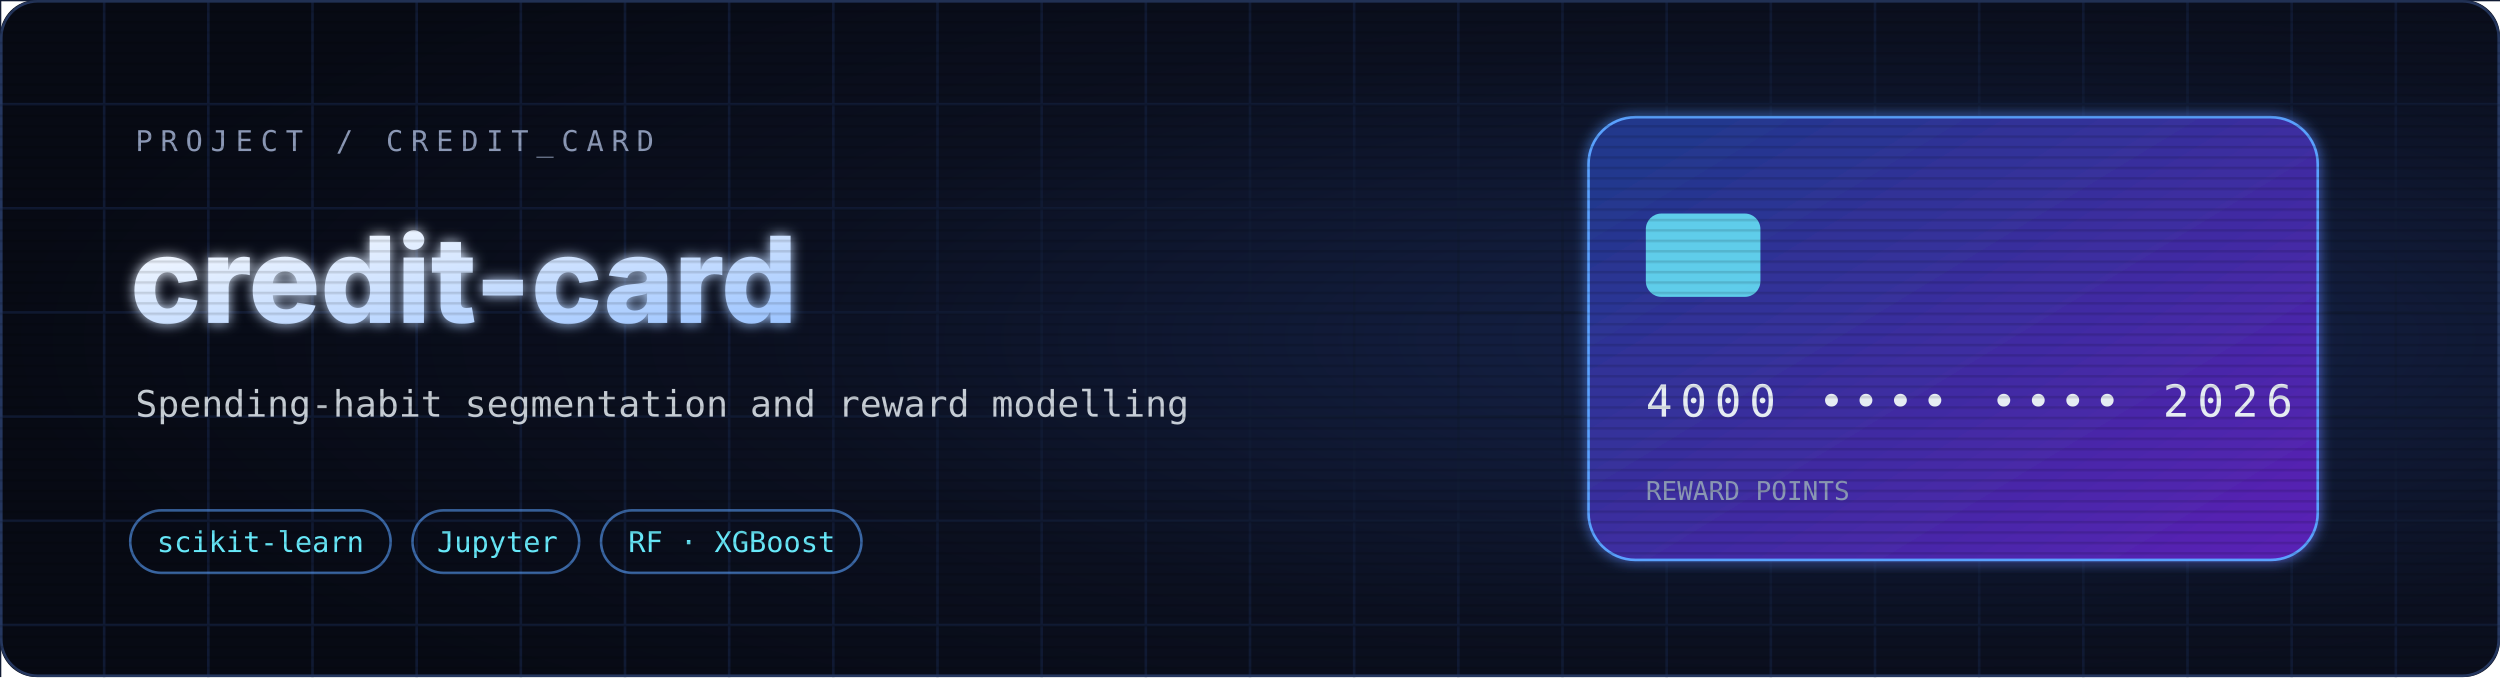
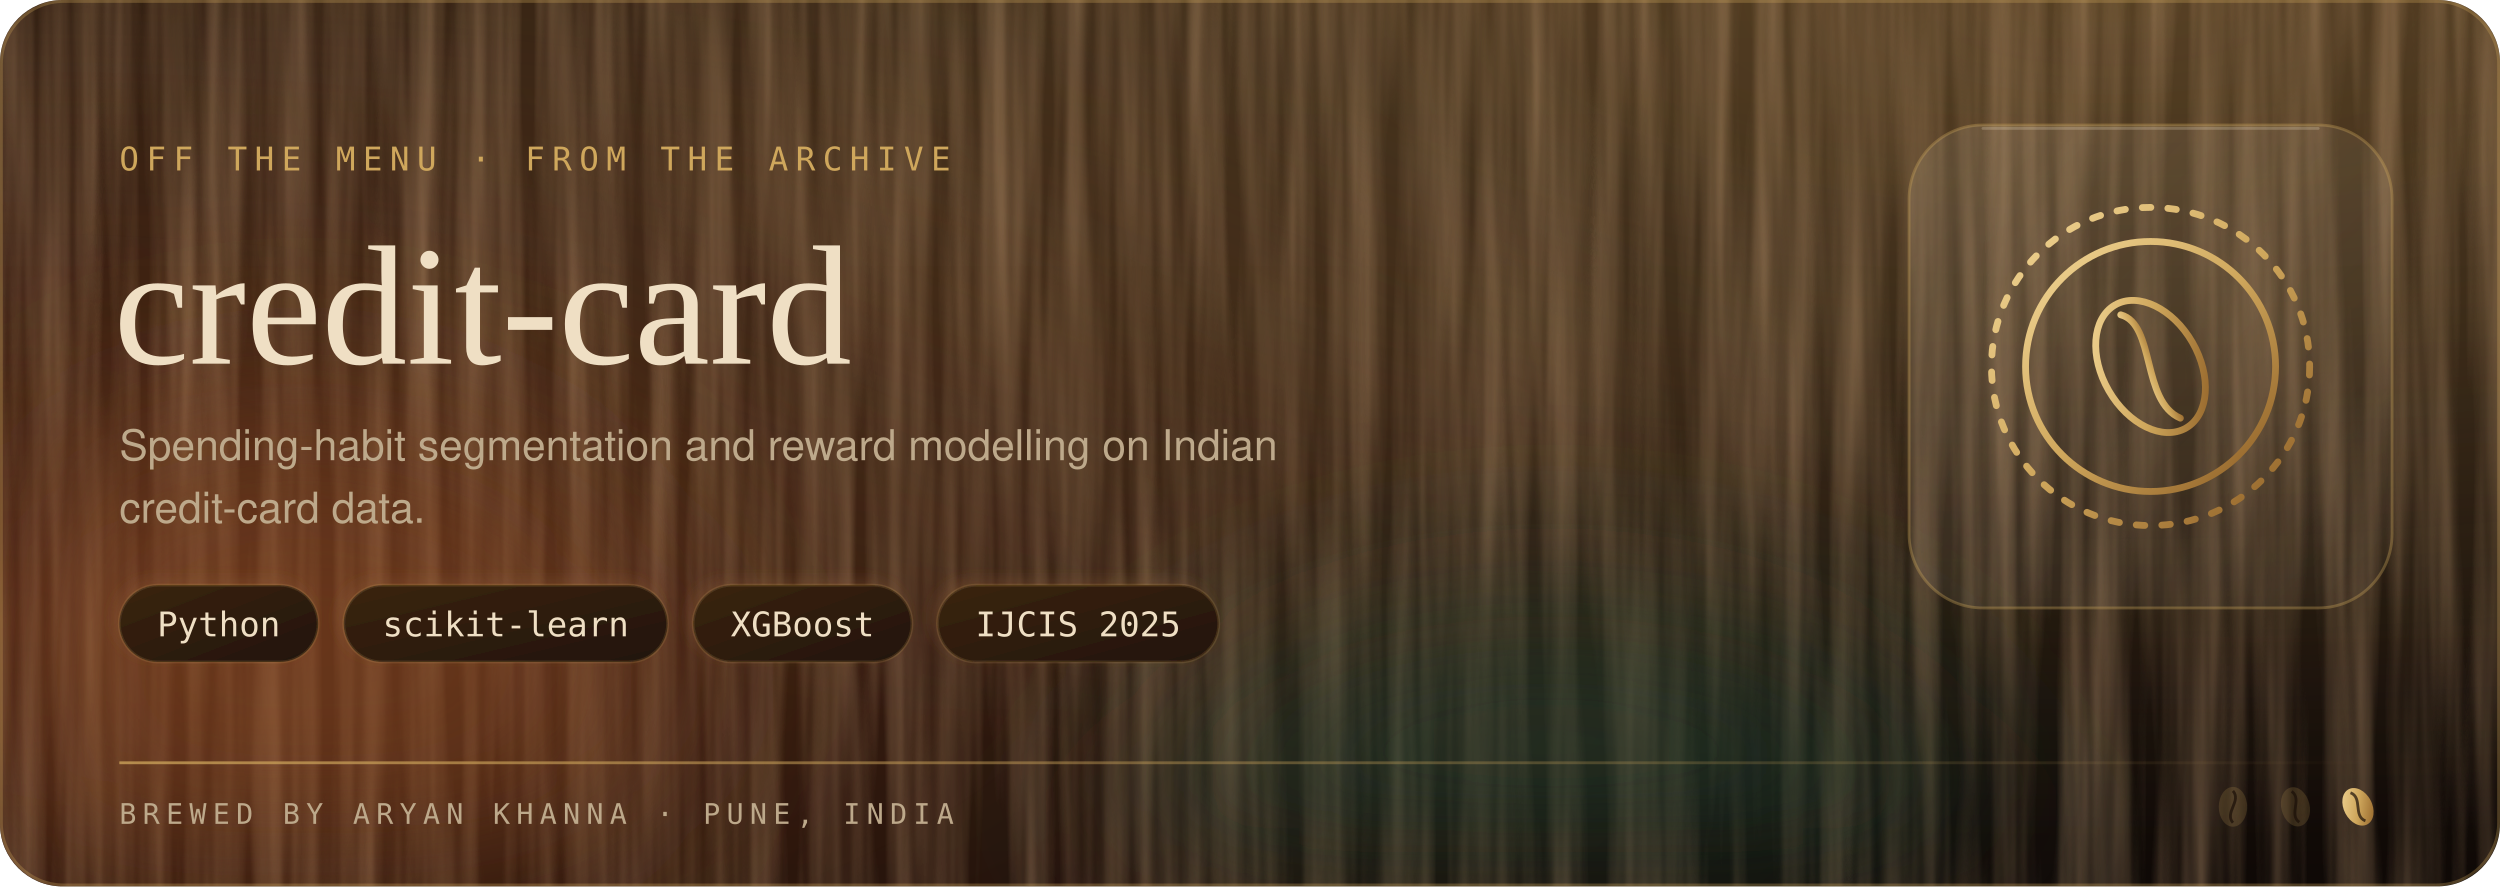
- <svg xmlns="http://www.w3.org/2000/svg" viewBox="0 0 960 260" width="100%" role="img" aria-label="credit-card: Spending-habit segmentation and reward modelling">
+ <svg xmlns="http://www.w3.org/2000/svg" viewBox="0 0 880 312" width="100%" role="img" aria-label="credit-card: Spending-habit segmentation and reward modelling on Indian credit-card data.">
  <defs>
-     <radialGradient id="bgg" cx=".75" cy=".5" r=".75">
-       <stop offset="0" stop-color="#16244d" />
-       <stop offset=".6" stop-color="#0b1020" />
-       <stop offset="1" stop-color="#070a14" />
+     <linearGradient id="wall" x1="0" y1="0" x2="0" y2="1">
+       <stop offset="0" stop-color="#24150c" />
+       <stop offset=".6" stop-color="#170e09" />
+       <stop offset="1" stop-color="#0f0906" />
+     </linearGradient>
+     <radialGradient id="lamp" cx=".84" cy="0" r=".95">
+       <stop offset="0" stop-color="#cfa75c" stop-opacity=".30" />
+       <stop offset="1" stop-color="#cfa75c" stop-opacity="0" />
    </radialGradient>
-     <linearGradient id="ng" x1="0" y1="0" x2="1" y2="1">
-       <stop offset="0" stop-color="#fff" />
-       <stop offset="1" stop-color="#9cc4ff" />
+     <radialGradient id="ember" cx="0" cy=".7" r=".8">
+       <stop offset="0" stop-color="#7a3a1e" stop-opacity=".55" />
+       <stop offset="1" stop-color="#7a3a1e" stop-opacity="0" />
+     </radialGradient>
+     <linearGradient id="glass" x1="0" y1="0" x2="1" y2="1">
+       <stop offset="0" stop-color="#efdfc4" stop-opacity=".13" />
+       <stop offset="1" stop-color="#efdfc4" stop-opacity=".03" />
    </linearGradient>
-     <filter id="glow" x="-30%" y="-30%" width="160%" height="160%">
-       <feGaussianBlur stdDeviation="2.5" result="b" />
-       <feMerge>
-         <feMergeNode in="b" />
-         <feMergeNode in="SourceGraphic" />
-       </feMerge>
+     <linearGradient id="green" x1="0" y1="0" x2="1" y2="1">
+       <stop offset="0" stop-color="#1d4435" stop-opacity=".85" />
+       <stop offset="1" stop-color="#efdfc4" stop-opacity=".04" />
+     </linearGradient>
+     <linearGradient id="brass" x1="0" y1="0" x2="1" y2="1">
+       <stop offset="0" stop-color="#f3d898" />
+       <stop offset=".5" stop-color="#cfa75c" />
+       <stop offset="1" stop-color="#8a5a22" />
+     </linearGradient>
+     <linearGradient id="neo" x1="0" y1="0" x2="1" y2="1">
+       <stop offset="0" stop-color="#3a2411" />
+       <stop offset="1" stop-color="#22140b" />
+     </linearGradient>
+     <linearGradient id="fade" x1="0" y1="0" x2="1" y2="0">
+       <stop offset="0" stop-color="#cfa75c" stop-opacity=".75" />
+       <stop offset="1" stop-color="#cfa75c" stop-opacity="0" />
+     </linearGradient>
+     <filter id="grain" x="0" y="0" width="100%" height="100%">
+       <feTurbulence type="fractalNoise" baseFrequency=".11 .005" numOctaves="3" seed="7" />
+       <feColorMatrix values="0 0 0 0 .62  0 0 0 0 .38  0 0 0 0 .2  1.4 0 0 0 -.42" />
    </filter>
-     <pattern id="scan" width="4" height="4" patternUnits="userSpaceOnUse">
-       <rect width="4" height="1" fill="#000" opacity=".12" />
-     </pattern>
+     <filter id="blur" x="-60%" y="-60%" width="220%" height="220%">
+       <feGaussianBlur stdDeviation="36" />
+     </filter>
+     <filter id="lift" x="-20%" y="-40%" width="140%" height="190%">
+       <feDropShadow dx="3" dy="4" stdDeviation="4" flood-color="#000" flood-opacity=".6" />
+       <feDropShadow dx="-2" dy="-2" stdDeviation="2.5" flood-color="#96623a" flood-opacity=".26" />
+     </filter>
+     <clipPath id="clip">
+       <rect width="880" height="312" rx="22" />
+     </clipPath>
  </defs>
-   <rect width="960" height="260" rx="14" fill="url(#bgg)" />
-   <path d="M0 0V260" stroke="#101a33" />
-   <path d="M40 0V260" stroke="#101a33" />
-   <path d="M80 0V260" stroke="#101a33" />
-   <path d="M120 0V260" stroke="#101a33" />
-   <path d="M160 0V260" stroke="#101a33" />
-   <path d="M200 0V260" stroke="#101a33" />
-   <path d="M240 0V260" stroke="#101a33" />
-   <path d="M280 0V260" stroke="#101a33" />
-   <path d="M320 0V260" stroke="#101a33" />
-   <path d="M360 0V260" stroke="#101a33" />
-   <path d="M400 0V260" stroke="#101a33" />
-   <path d="M440 0V260" stroke="#101a33" />
-   <path d="M480 0V260" stroke="#101a33" />
-   <path d="M520 0V260" stroke="#101a33" />
-   <path d="M560 0V260" stroke="#101a33" />
-   <path d="M600 0V260" stroke="#101a33" />
-   <path d="M640 0V260" stroke="#101a33" />
-   <path d="M680 0V260" stroke="#101a33" />
-   <path d="M720 0V260" stroke="#101a33" />
-   <path d="M760 0V260" stroke="#101a33" />
-   <path d="M800 0V260" stroke="#101a33" />
-   <path d="M840 0V260" stroke="#101a33" />
-   <path d="M880 0V260" stroke="#101a33" />
-   <path d="M920 0V260" stroke="#101a33" />
-   <path d="M0 0H960" stroke="#101a33" />
-   <path d="M0 40H960" stroke="#101a33" />
-   <path d="M0 80H960" stroke="#101a33" />
-   <path d="M0 120H960" stroke="#101a33" />
-   <path d="M0 160H960" stroke="#101a33" />
-   <path d="M0 200H960" stroke="#101a33" />
-   <path d="M0 240H960" stroke="#101a33" />
-   <circle cx="24" cy="26" r="1.3" fill="#5aa2ff" opacity="0">
-     <animate attributeName="opacity" values="0;0.82;0" dur="4.734s" begin="2.025s" repeatCount="indefinite" />
-   </circle>
-   <circle cx="836" cy="154" r="0.6" fill="#67e8f9" opacity="0">
-     <animate attributeName="opacity" values="0;0.41;0" dur="5.986s" begin="3.863s" repeatCount="indefinite" />
-   </circle>
-   <circle cx="132" cy="70" r="0.6" fill="#5aa2ff" opacity="0">
-     <animate attributeName="opacity" values="0;0.43;0" dur="4.123s" begin="0.183s" repeatCount="indefinite" />
-   </circle>
-   <circle cx="479" cy="130" r="1.3" fill="#e6edf3" opacity="0">
-     <animate attributeName="opacity" values="0;0.79;0" dur="5.546s" begin="0.381s" repeatCount="indefinite" />
-   </circle>
-   <circle cx="279" cy="148" r="1.3" fill="#67e8f9" opacity="0">
-     <animate attributeName="opacity" values="0;0.66;0" dur="5.365s" begin="4.423s" repeatCount="indefinite" />
-   </circle>
-   <circle cx="465" cy="218" r="0.9" fill="#67e8f9" opacity="0">
-     <animate attributeName="opacity" values="0;0.87;0" dur="5.268s" begin="4.805s" repeatCount="indefinite" />
-   </circle>
-   <circle cx="894" cy="36" r="0.9" fill="#5aa2ff" opacity="0">
-     <animate attributeName="opacity" values="0;0.45;0" dur="2.602s" begin="3.047s" repeatCount="indefinite" />
-   </circle>
-   <circle cx="207" cy="48" r="0.9" fill="#67e8f9" opacity="0">
-     <animate attributeName="opacity" values="0;0.80;0" dur="3.622s" begin="4.233s" repeatCount="indefinite" />
-   </circle>
-   <circle cx="885" cy="252" r="1.3" fill="#5aa2ff" opacity="0">
-     <animate attributeName="opacity" values="0;0.81;0" dur="2.513s" begin="1.712s" repeatCount="indefinite" />
-   </circle>
-   <circle cx="392" cy="199" r="0.6" fill="#67e8f9" opacity="0">
-     <animate attributeName="opacity" values="0;0.88;0" dur="3.474s" begin="3.385s" repeatCount="indefinite" />
-   </circle>
-   <circle cx="747" cy="171" r="0.9" fill="#5aa2ff" opacity="0">
-     <animate attributeName="opacity" values="0;0.74;0" dur="5.995s" begin="2.913s" repeatCount="indefinite" />
-   </circle>
-   <circle cx="822" cy="54" r="0.6" fill="#e6edf3" opacity="0">
-     <animate attributeName="opacity" values="0;0.49;0" dur="4.612s" begin="1.306s" repeatCount="indefinite" />
-   </circle>
-   <circle cx="417" cy="24" r="1.3" fill="#5aa2ff" opacity="0">
-     <animate attributeName="opacity" values="0;0.81;0" dur="3.984s" begin="4.013s" repeatCount="indefinite" />
-   </circle>
-   <circle cx="700" cy="35" r="0.6" fill="#67e8f9" opacity="0">
-     <animate attributeName="opacity" values="0;0.83;0" dur="3.576s" begin="3.352s" repeatCount="indefinite" />
-   </circle>
-   <circle cx="335" cy="21" r="0.9" fill="#e6edf3" opacity="0">
-     <animate attributeName="opacity" values="0;0.59;0" dur="3.066s" begin="4.234s" repeatCount="indefinite" />
-   </circle>
-   <circle cx="9" cy="164" r="0.6" fill="#e6edf3" opacity="0">
-     <animate attributeName="opacity" values="0;0.71;0" dur="2.965s" begin="4.231s" repeatCount="indefinite" />
-   </circle>
-   <circle cx="329" cy="144" r="0.6" fill="#e6edf3" opacity="0">
-     <animate attributeName="opacity" values="0;0.61;0" dur="5.827s" begin="3.479s" repeatCount="indefinite" />
-   </circle>
-   <circle cx="60" cy="181" r="0.6" fill="#67e8f9" opacity="0">
-     <animate attributeName="opacity" values="0;0.74;0" dur="4.744s" begin="4.462s" repeatCount="indefinite" />
-   </circle>
-   <circle cx="379" cy="166" r="1.3" fill="#67e8f9" opacity="0">
-     <animate attributeName="opacity" values="0;0.46;0" dur="3.157s" begin="0.138s" repeatCount="indefinite" />
-   </circle>
-   <circle cx="288" cy="251" r="1.3" fill="#e6edf3" opacity="0">
-     <animate attributeName="opacity" values="0;0.43;0" dur="5.917s" begin="4.73s" repeatCount="indefinite" />
-   </circle>
-   <circle cx="517" cy="198" r="0.9" fill="#e6edf3" opacity="0">
-     <animate attributeName="opacity" values="0;0.69;0" dur="4.971s" begin="3.581s" repeatCount="indefinite" />
-   </circle>
-   <circle cx="735" cy="118" r="0.6" fill="#5aa2ff" opacity="0">
-     <animate attributeName="opacity" values="0;0.77;0" dur="4.942s" begin="4.9s" repeatCount="indefinite" />
-   </circle>
-   <circle cx="39" cy="149" r="0.9" fill="#67e8f9" opacity="0">
-     <animate attributeName="opacity" values="0;0.87;0" dur="4.968s" begin="1.943s" repeatCount="indefinite" />
-   </circle>
-   <circle cx="75" cy="46" r="0.6" fill="#e6edf3" opacity="0">
-     <animate attributeName="opacity" values="0;0.49;0" dur="2.522s" begin="3.419s" repeatCount="indefinite" />
-   </circle>
-   <circle cx="500" cy="69" r="0.6" fill="#5aa2ff" opacity="0">
-     <animate attributeName="opacity" values="0;0.43;0" dur="4.812s" begin="3.393s" repeatCount="indefinite" />
-   </circle>
-   <circle cx="829" cy="45" r="1.3" fill="#67e8f9" opacity="0">
-     <animate attributeName="opacity" values="0;0.79;0" dur="3.411s" begin="4.223s" repeatCount="indefinite" />
-   </circle>
-   <circle cx="121" cy="45" r="0.9" fill="#5aa2ff" opacity="0">
-     <animate attributeName="opacity" values="0;0.83;0" dur="5.709s" begin="2.66s" repeatCount="indefinite" />
-   </circle>
-   <circle cx="801" cy="137" r="0.6" fill="#5aa2ff" opacity="0">
-     <animate attributeName="opacity" values="0;0.81;0" dur="4.962s" begin="0.376s" repeatCount="indefinite" />
-   </circle>
-   <circle cx="757" cy="100" r="0.9" fill="#e6edf3" opacity="0">
-     <animate attributeName="opacity" values="0;0.81;0" dur="3.597s" begin="1.603s" repeatCount="indefinite" />
-   </circle>
-   <circle cx="568" cy="239" r="0.6" fill="#e6edf3" opacity="0">
-     <animate attributeName="opacity" values="0;0.71;0" dur="5.361s" begin="0.15s" repeatCount="indefinite" />
-   </circle>
-   <circle cx="451" cy="22" r="0.9" fill="#5aa2ff" opacity="0">
-     <animate attributeName="opacity" values="0;0.78;0" dur="4.06s" begin="3.792s" repeatCount="indefinite" />
-   </circle>
-   <circle cx="325" cy="122" r="0.9" fill="#5aa2ff" opacity="0">
-     <animate attributeName="opacity" values="0;0.51;0" dur="4.686s" begin="4.307s" repeatCount="indefinite" />
-   </circle>
-   <circle cx="876" cy="33" r="1.3" fill="#e6edf3" opacity="0">
-     <animate attributeName="opacity" values="0;0.85;0" dur="5.948s" begin="3.585s" repeatCount="indefinite" />
-   </circle>
-   <circle cx="162" cy="232" r="0.9" fill="#67e8f9" opacity="0">
-     <animate attributeName="opacity" values="0;0.48;0" dur="5.125s" begin="3.833s" repeatCount="indefinite" />
-   </circle>
-   <circle cx="134" cy="182" r="0.9" fill="#e6edf3" opacity="0">
-     <animate attributeName="opacity" values="0;0.41;0" dur="5.482s" begin="0.051s" repeatCount="indefinite" />
-   </circle>
-   <circle cx="642" cy="238" r="0.9" fill="#5aa2ff" opacity="0">
-     <animate attributeName="opacity" values="0;0.51;0" dur="3.427s" begin="2.43s" repeatCount="indefinite" />
-   </circle>
-   <circle cx="325" cy="204" r="1.3" fill="#e6edf3" opacity="0">
-     <animate attributeName="opacity" values="0;0.84;0" dur="5.646s" begin="3.732s" repeatCount="indefinite" />
-   </circle>
-   <circle cx="445" cy="238" r="0.9" fill="#5aa2ff" opacity="0">
-     <animate attributeName="opacity" values="0;0.65;0" dur="3.984s" begin="0.449s" repeatCount="indefinite" />
-   </circle>
-   <circle cx="789" cy="37" r="1.3" fill="#67e8f9" opacity="0">
-     <animate attributeName="opacity" values="0;0.40;0" dur="4.307s" begin="4.489s" repeatCount="indefinite" />
-   </circle>
-   <circle cx="937" cy="104" r="1.3" fill="#e6edf3" opacity="0">
-     <animate attributeName="opacity" values="0;0.48;0" dur="4.24s" begin="2.961s" repeatCount="indefinite" />
-   </circle>
-   <circle cx="94" cy="206" r="0.9" fill="#67e8f9" opacity="0">
-     <animate attributeName="opacity" values="0;0.72;0" dur="3.613s" begin="1.054s" repeatCount="indefinite" />
-   </circle>
-   <circle cx="186" cy="119" r="0.9" fill="#e6edf3" opacity="0">
-     <animate attributeName="opacity" values="0;0.70;0" dur="2.623s" begin="0.183s" repeatCount="indefinite" />
-   </circle>
-   <circle cx="235" cy="182" r="1.3" fill="#e6edf3" opacity="0">
-     <animate attributeName="opacity" values="0;0.58;0" dur="5.55s" begin="4.952s" repeatCount="indefinite" />
-   </circle>
-   <circle cx="705" cy="6" r="0.6" fill="#e6edf3" opacity="0">
-     <animate attributeName="opacity" values="0;0.84;0" dur="3.051s" begin="1.482s" repeatCount="indefinite" />
-   </circle>
-   <circle cx="375" cy="166" r="0.9" fill="#e6edf3" opacity="0">
-     <animate attributeName="opacity" values="0;0.80;0" dur="5.963s" begin="3.629s" repeatCount="indefinite" />
-   </circle>
-   <circle cx="158" cy="215" r="0.6" fill="#e6edf3" opacity="0">
-     <animate attributeName="opacity" values="0;0.86;0" dur="5.336s" begin="0.501s" repeatCount="indefinite" />
-   </circle>
-   <circle cx="315" cy="234" r="1.3" fill="#e6edf3" opacity="0">
-     <animate attributeName="opacity" values="0;0.73;0" dur="5.569s" begin="2.289s" repeatCount="indefinite" />
-   </circle>
-   <circle cx="931" cy="239" r="1.3" fill="#e6edf3" opacity="0">
-     <animate attributeName="opacity" values="0;0.47;0" dur="3.119s" begin="3.557s" repeatCount="indefinite" />
-   </circle>
-   <circle cx="421" cy="227" r="1.3" fill="#5aa2ff" opacity="0">
-     <animate attributeName="opacity" values="0;0.58;0" dur="5.89s" begin="0.344s" repeatCount="indefinite" />
-   </circle>
-   <circle cx="377" cy="182" r="0.6" fill="#e6edf3" opacity="0">
-     <animate attributeName="opacity" values="0;0.55;0" dur="5.422s" begin="3.188s" repeatCount="indefinite" />
-   </circle>
-   <circle cx="719" cy="131" r="0.6" fill="#e6edf3" opacity="0">
-     <animate attributeName="opacity" values="0;0.52;0" dur="5.983s" begin="3.412s" repeatCount="indefinite" />
-   </circle>
-   <circle cx="722" cy="236" r="1.3" fill="#5aa2ff" opacity="0">
-     <animate attributeName="opacity" values="0;0.59;0" dur="5.791s" begin="3.178s" repeatCount="indefinite" />
-   </circle>
-   <circle cx="742" cy="13" r="0.6" fill="#5aa2ff" opacity="0">
-     <animate attributeName="opacity" values="0;0.41;0" dur="3.585s" begin="2.344s" repeatCount="indefinite" />
-   </circle>
-   <circle cx="343" cy="236" r="1.3" fill="#67e8f9" opacity="0">
-     <animate attributeName="opacity" values="0;0.41;0" dur="3.662s" begin="2.807s" repeatCount="indefinite" />
-   </circle>
-   <circle cx="105" cy="203" r="0.9" fill="#67e8f9" opacity="0">
-     <animate attributeName="opacity" values="0;0.90;0" dur="3.538s" begin="3.378s" repeatCount="indefinite" />
-   </circle>
-   <rect x=".5" y=".5" width="959" height="259" rx="14" fill="none" stroke="#25375f" />
-   <g font-family="JetBrains Mono, ui-monospace, Menlo, Consolas, monospace">
-     <text x="52" y="58" font-size="11" fill="#8b98b5" letter-spacing="3">PROJECT / CREDIT_CARD</text>
-     <text x="50" y="124" font-size="46" font-weight="800" fill="url(#ng)" filter="url(#glow)" font-family="Inter, 'Segoe UI', Helvetica, Arial, sans-serif">credit-card</text>
-     <text x="50" y="124" font-size="46" font-weight="800" fill="#67e8f9" opacity="0" font-family="Inter, 'Segoe UI', Helvetica, Arial, sans-serif">credit-card<animate attributeName="opacity" values="0;0;.7;0;.5;0;0" dur="6s" begin="0s" repeatCount="indefinite" keyTimes="0;.9;.915;.93;.945;.96;1" />
-       <animate attributeName="x" values="50;50;44;56;50;50" keyTimes="0;.9;.915;.93;.95;1" dur="6s" repeatCount="indefinite" />
-     </text>
-     <text x="52" y="160" font-size="14" fill="#e6edf3" opacity=".85">Spending-habit segmentation and reward modelling</text>
-     <rect x="50" y="196" width="100" height="24" rx="12" fill="none" stroke="#5aa2ff" stroke-opacity=".6" />
-     <text x="100" y="212" font-size="11" fill="#67e8f9" text-anchor="middle">scikit-learn</text>
-     <rect x="158.4" y="196" width="64" height="24" rx="12" fill="none" stroke="#5aa2ff" stroke-opacity=".6" />
-     <text x="191" y="212" font-size="11" fill="#67e8f9" text-anchor="middle">Jupyter</text>
-     <rect x="230.8" y="196" width="100" height="24" rx="12" fill="none" stroke="#5aa2ff" stroke-opacity=".6" />
-     <text x="281" y="212" font-size="11" fill="#67e8f9" text-anchor="middle">RF · XGBoost</text>
+   <g clip-path="url(#clip)">
+     <rect width="880" height="312" fill="url(#wall)" />
+     <rect width="880" height="312" fill="url(#ember)" />
+     <rect width="880" height="312" fill="url(#lamp)" />
+     <rect width="880" height="312" filter="url(#grain)" opacity=".5" />
+     <ellipse cx="106" cy="234" rx="130" ry="90" fill="#8a4a22" opacity=".5" filter="url(#blur)">
+       <animateTransform attributeName="transform" type="translate" values="0 0;34 -18;-18 12;0 0" dur="24s" repeatCount="indefinite" />
+     </ellipse>
+     <ellipse cx="546" cy="296" rx="150" ry="80" fill="#1d4435" opacity=".55" filter="url(#blur)">
+       <animateTransform attributeName="transform" type="translate" values="0 0;-40 -14;22 10;0 0" dur="29s" repeatCount="indefinite" />
+     </ellipse>
  </g>
-   <g transform="translate(570,20)" font-family="JetBrains Mono, ui-monospace, Menlo, Consolas, monospace" filter="url(#glow)">
-     <defs>
-       <linearGradient id="sh" x1="0" x2="1">
-         <stop offset="0" stop-color="#fff" stop-opacity="0" />
-         <stop offset=".5" stop-color="#fff" stop-opacity=".35" />
-         <stop offset="1" stop-color="#fff" stop-opacity="0" />
-       </linearGradient>
-       <clipPath id="cc">
-         <rect x="40" y="25" width="280" height="170" rx="18" />
-       </clipPath>
-       <linearGradient id="cg" x1="0" y1="0" x2="1" y2="1">
-         <stop offset="0" stop-color="#1e3a8a" />
-         <stop offset="1" stop-color="#5b21b6" />
-       </linearGradient>
-     </defs>
-     <g>
-       <animateTransform attributeName="transform" type="rotate" values="-3 180 110;3 180 110;-3 180 110" dur="6s" repeatCount="indefinite" />
-       <rect x="40" y="25" width="280" height="170" rx="18" fill="url(#cg)" stroke="#5aa2ff" />
-       <rect x="62" y="62" width="44" height="32" rx="6" fill="#67e8f9" opacity=".85" />
-       <text x="62" y="140" font-size="17" fill="#e6edf3" letter-spacing="3">4000 •••• •••• 2026</text>
-       <text x="62" y="172" font-size="10" fill="#8b98b5">REWARD POINTS</text>
-       <g clip-path="url(#cc)">
-         <rect x="-80" y="25" width="80" height="170" fill="url(#sh)" transform="skewX(-20)">
-           <animate attributeName="x" values="-80;420" dur="3.2s" repeatCount="indefinite" />
-         </rect>
+   <rect x=".5" y=".5" width="879" height="311" rx="22" fill="none" stroke="#cfa75c" stroke-opacity=".3" />
+   <text x="42" y="60" font-family="'SF Mono',Menlo,Consolas,'DejaVu Sans Mono',monospace" font-size="11.5" fill="#cfa75c" letter-spacing="2.6">OFF THE MENU · FROM THE ARCHIVE</text>
+   <text x="40" y="128" font-family="'Bodoni 72','Bodoni MT',Didot,'Playfair Display',Georgia,'Times New Roman',serif" font-size="60" fill="#efdfc4">credit-card</text>
+   <text x="42" y="162" font-family="'Helvetica Neue',Helvetica,Arial,sans-serif" font-size="15" fill="#bda98b">Spending-habit segmentation and reward modelling on Indian</text>
+   <text x="42" y="184" font-family="'Helvetica Neue',Helvetica,Arial,sans-serif" font-size="15" fill="#bda98b">credit-card data.</text>
+   <g filter="url(#lift)">
+     <rect x="42" y="206" width="70" height="27" rx="13.5" fill="url(#neo)" stroke="#cfa75c" stroke-opacity=".16" />
+   </g>
+   <text x="77.0" y="224" font-family="'SF Mono',Menlo,Consolas,'DejaVu Sans Mono',monospace" font-size="12" fill="#efdfc4" text-anchor="middle">Python</text>
+   <g filter="url(#lift)">
+     <rect x="121" y="206" width="114" height="27" rx="13.5" fill="url(#neo)" stroke="#cfa75c" stroke-opacity=".16" />
+   </g>
+   <text x="178.0" y="224" font-family="'SF Mono',Menlo,Consolas,'DejaVu Sans Mono',monospace" font-size="12" fill="#efdfc4" text-anchor="middle">scikit-learn</text>
+   <g filter="url(#lift)">
+     <rect x="244" y="206" width="77" height="27" rx="13.5" fill="url(#neo)" stroke="#cfa75c" stroke-opacity=".16" />
+   </g>
+   <text x="282.5" y="224" font-family="'SF Mono',Menlo,Consolas,'DejaVu Sans Mono',monospace" font-size="12" fill="#efdfc4" text-anchor="middle">XGBoost</text>
+   <g filter="url(#lift)">
+     <rect x="330" y="206" width="99" height="27" rx="13.5" fill="url(#neo)" stroke="#cfa75c" stroke-opacity=".16" />
+   </g>
+   <text x="379.5" y="224" font-family="'SF Mono',Menlo,Consolas,'DejaVu Sans Mono',monospace" font-size="12" fill="#efdfc4" text-anchor="middle">IJCIS 2025</text>
+   <rect x="672" y="44" width="170" height="170" rx="26" fill="url(#glass)" stroke="#cfa75c" stroke-opacity=".34" />
+   <path d="M698 45.2 H816" stroke="#fff0d2" stroke-opacity=".22" stroke-linecap="round" />
+   <g transform="translate(672,44)">
+     <g fill="none" stroke="url(#brass)" stroke-width="2.4" stroke-linecap="round" stroke-linejoin="round">
+       <circle cx="85" cy="85" r="56" stroke-dasharray="3 6" />
+       <circle cx="85" cy="85" r="44" />
+       <g transform="translate(85,85) rotate(-30)">
+         <ellipse rx="17" ry="25" />
+         <path d="M0 -21c9 9 -9 30 0 42" />
      </g>
    </g>
  </g>
-   <rect width="960" height="260" rx="14" fill="url(#scan)" />
+   <rect x="42" y="268" width="796" height="1" fill="url(#fade)" />
+   <text x="42" y="290" font-family="'SF Mono',Menlo,Consolas,'DejaVu Sans Mono',monospace" font-size="10" fill="#bda98b" letter-spacing="2.2">BREWED BY ARYAN KHANNA · PUNE, INDIA</text>
+   <g transform="translate(830,284) rotate(-28)">
+     <ellipse rx="5.0" ry="7" fill="url(#brass)" />
+     <path d="M0 -5.6c3.1 3.5 -3.1 7.7 0 11.2" fill="none" stroke="#1a0f08" stroke-opacity=".7" stroke-width="1" />
+   </g>
+   <g transform="translate(808,284) rotate(-14)">
+     <ellipse rx="5.0" ry="7" fill="#cfa75c" fill-opacity=".18" />
+     <path d="M0 -5.6c3.1 3.5 -3.1 7.7 0 11.2" fill="none" stroke="#1a0f08" stroke-opacity=".7" stroke-width="1" />
+   </g>
+   <g transform="translate(786,284) rotate(0)">
+     <ellipse rx="5.0" ry="7" fill="#cfa75c" fill-opacity=".18" />
+     <path d="M0 -5.6c3.1 3.5 -3.1 7.7 0 11.2" fill="none" stroke="#1a0f08" stroke-opacity=".7" stroke-width="1" />
+   </g>
</svg>
